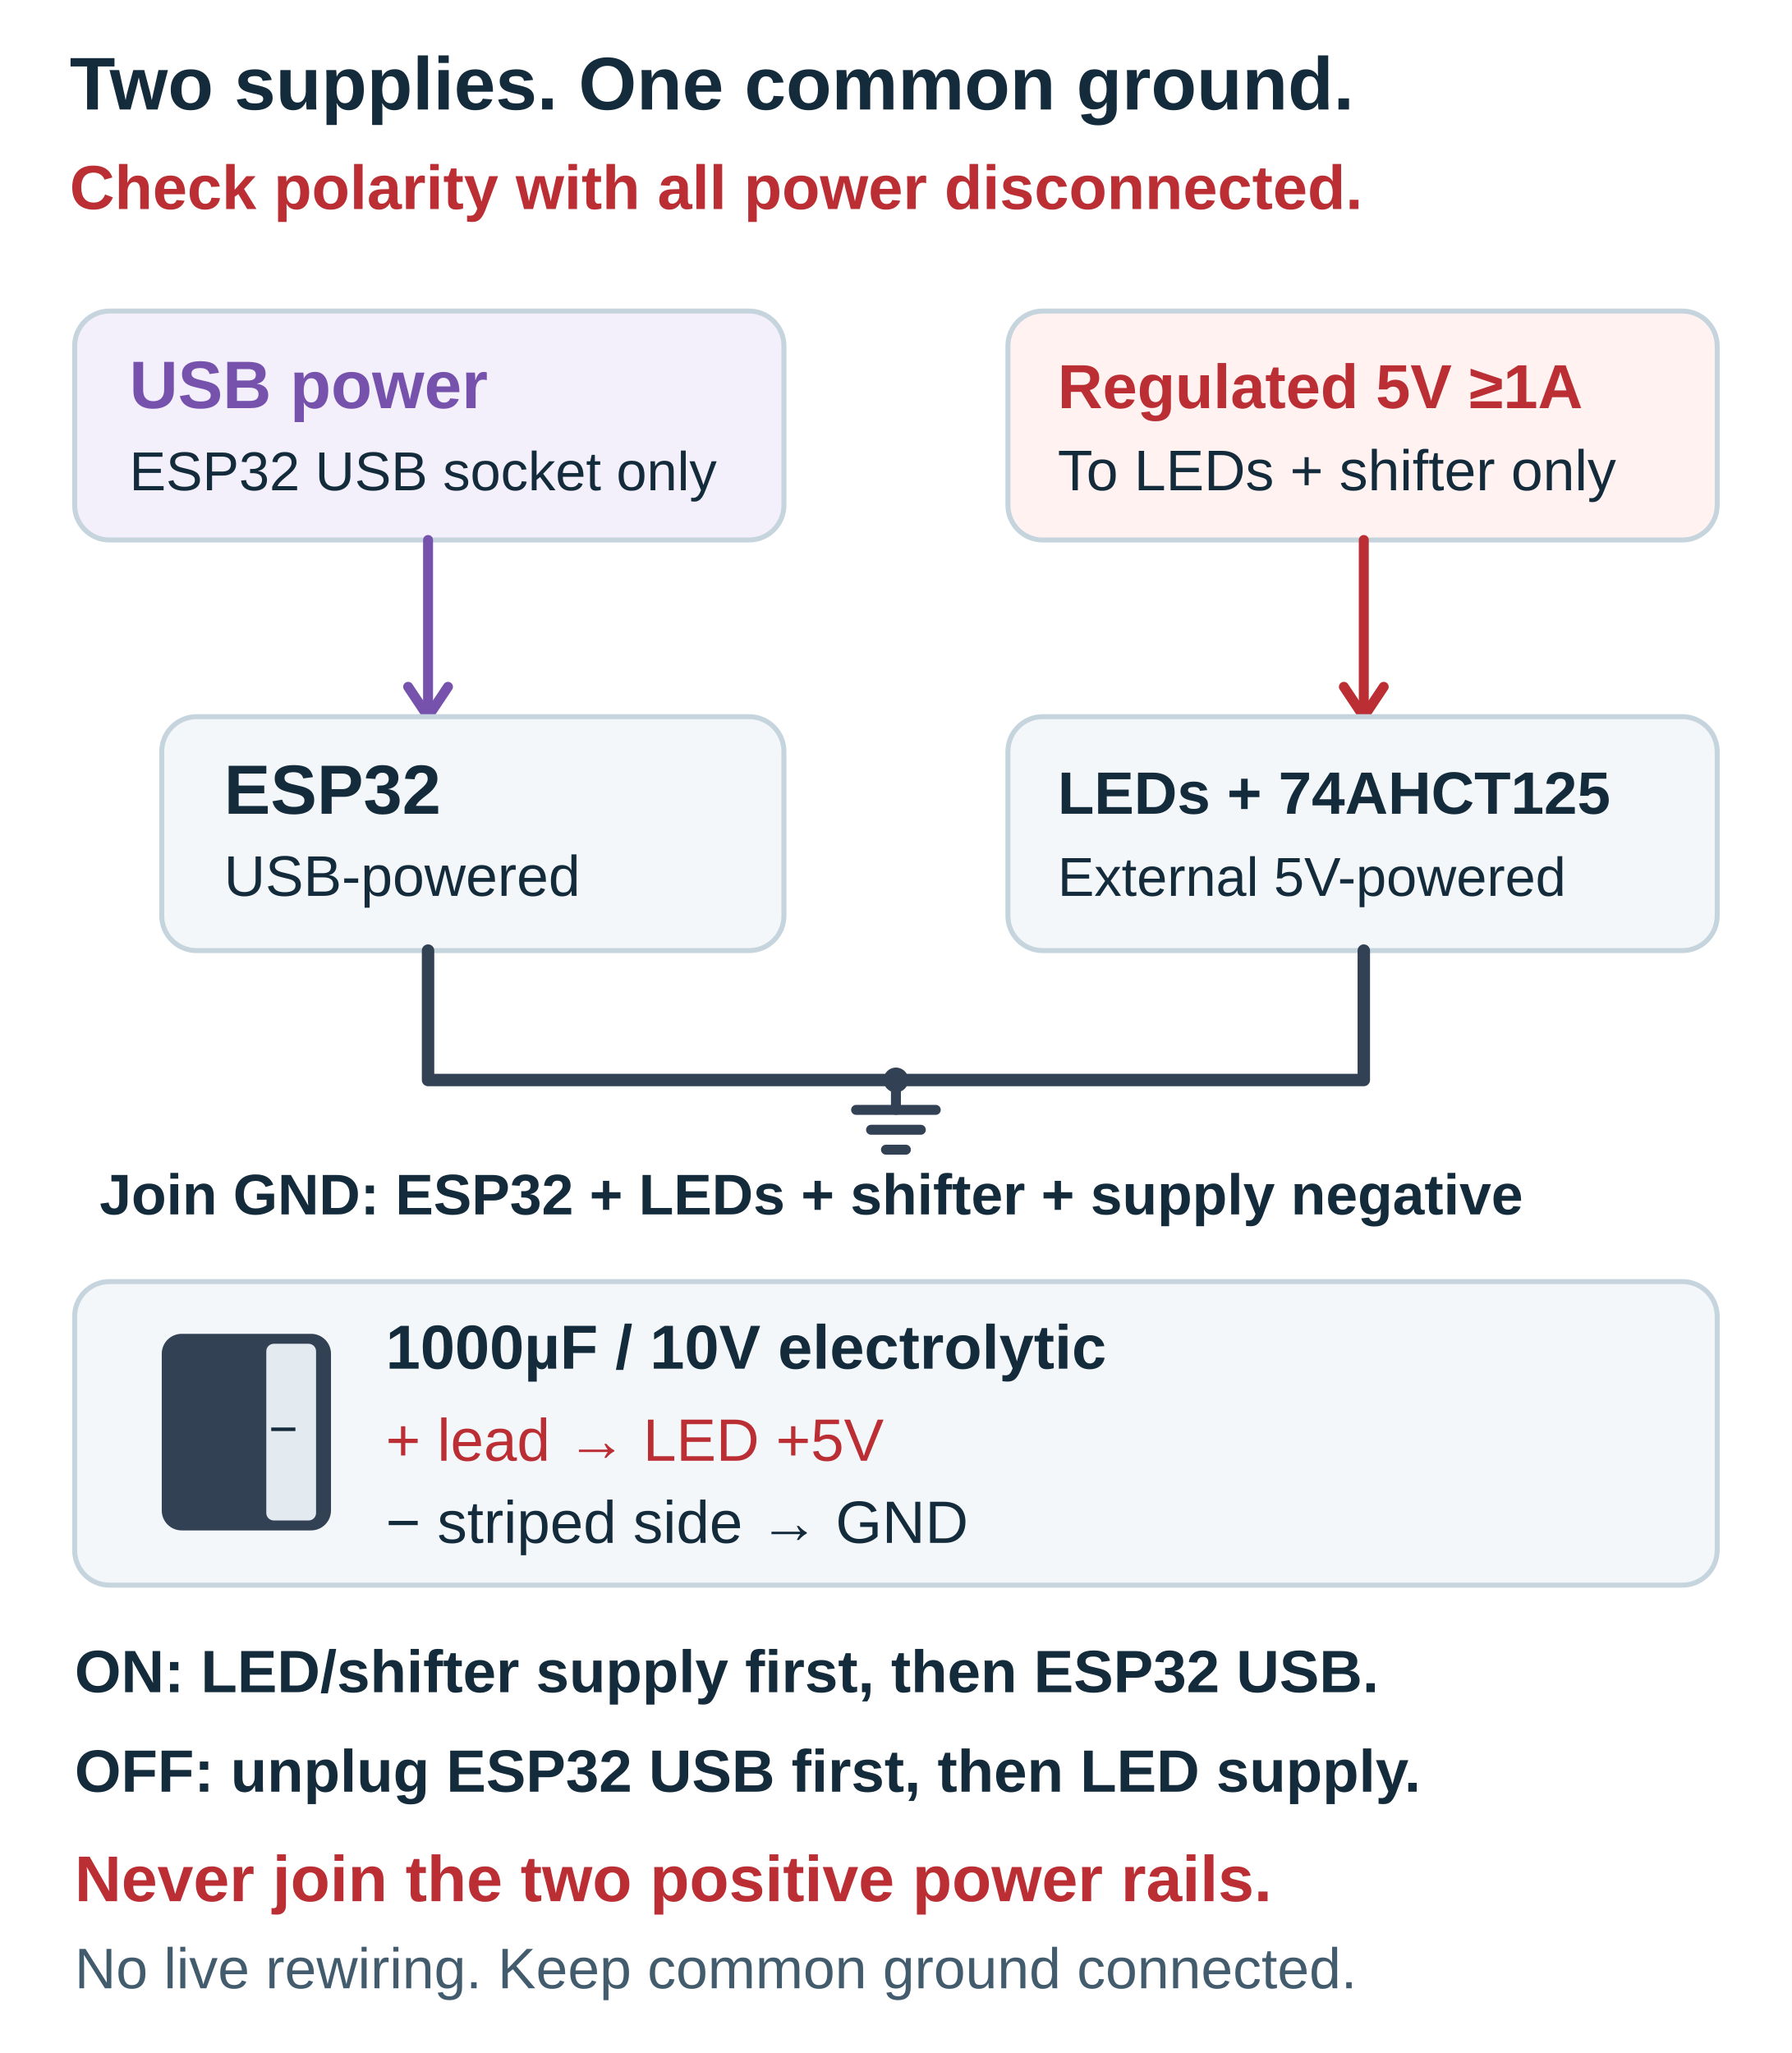
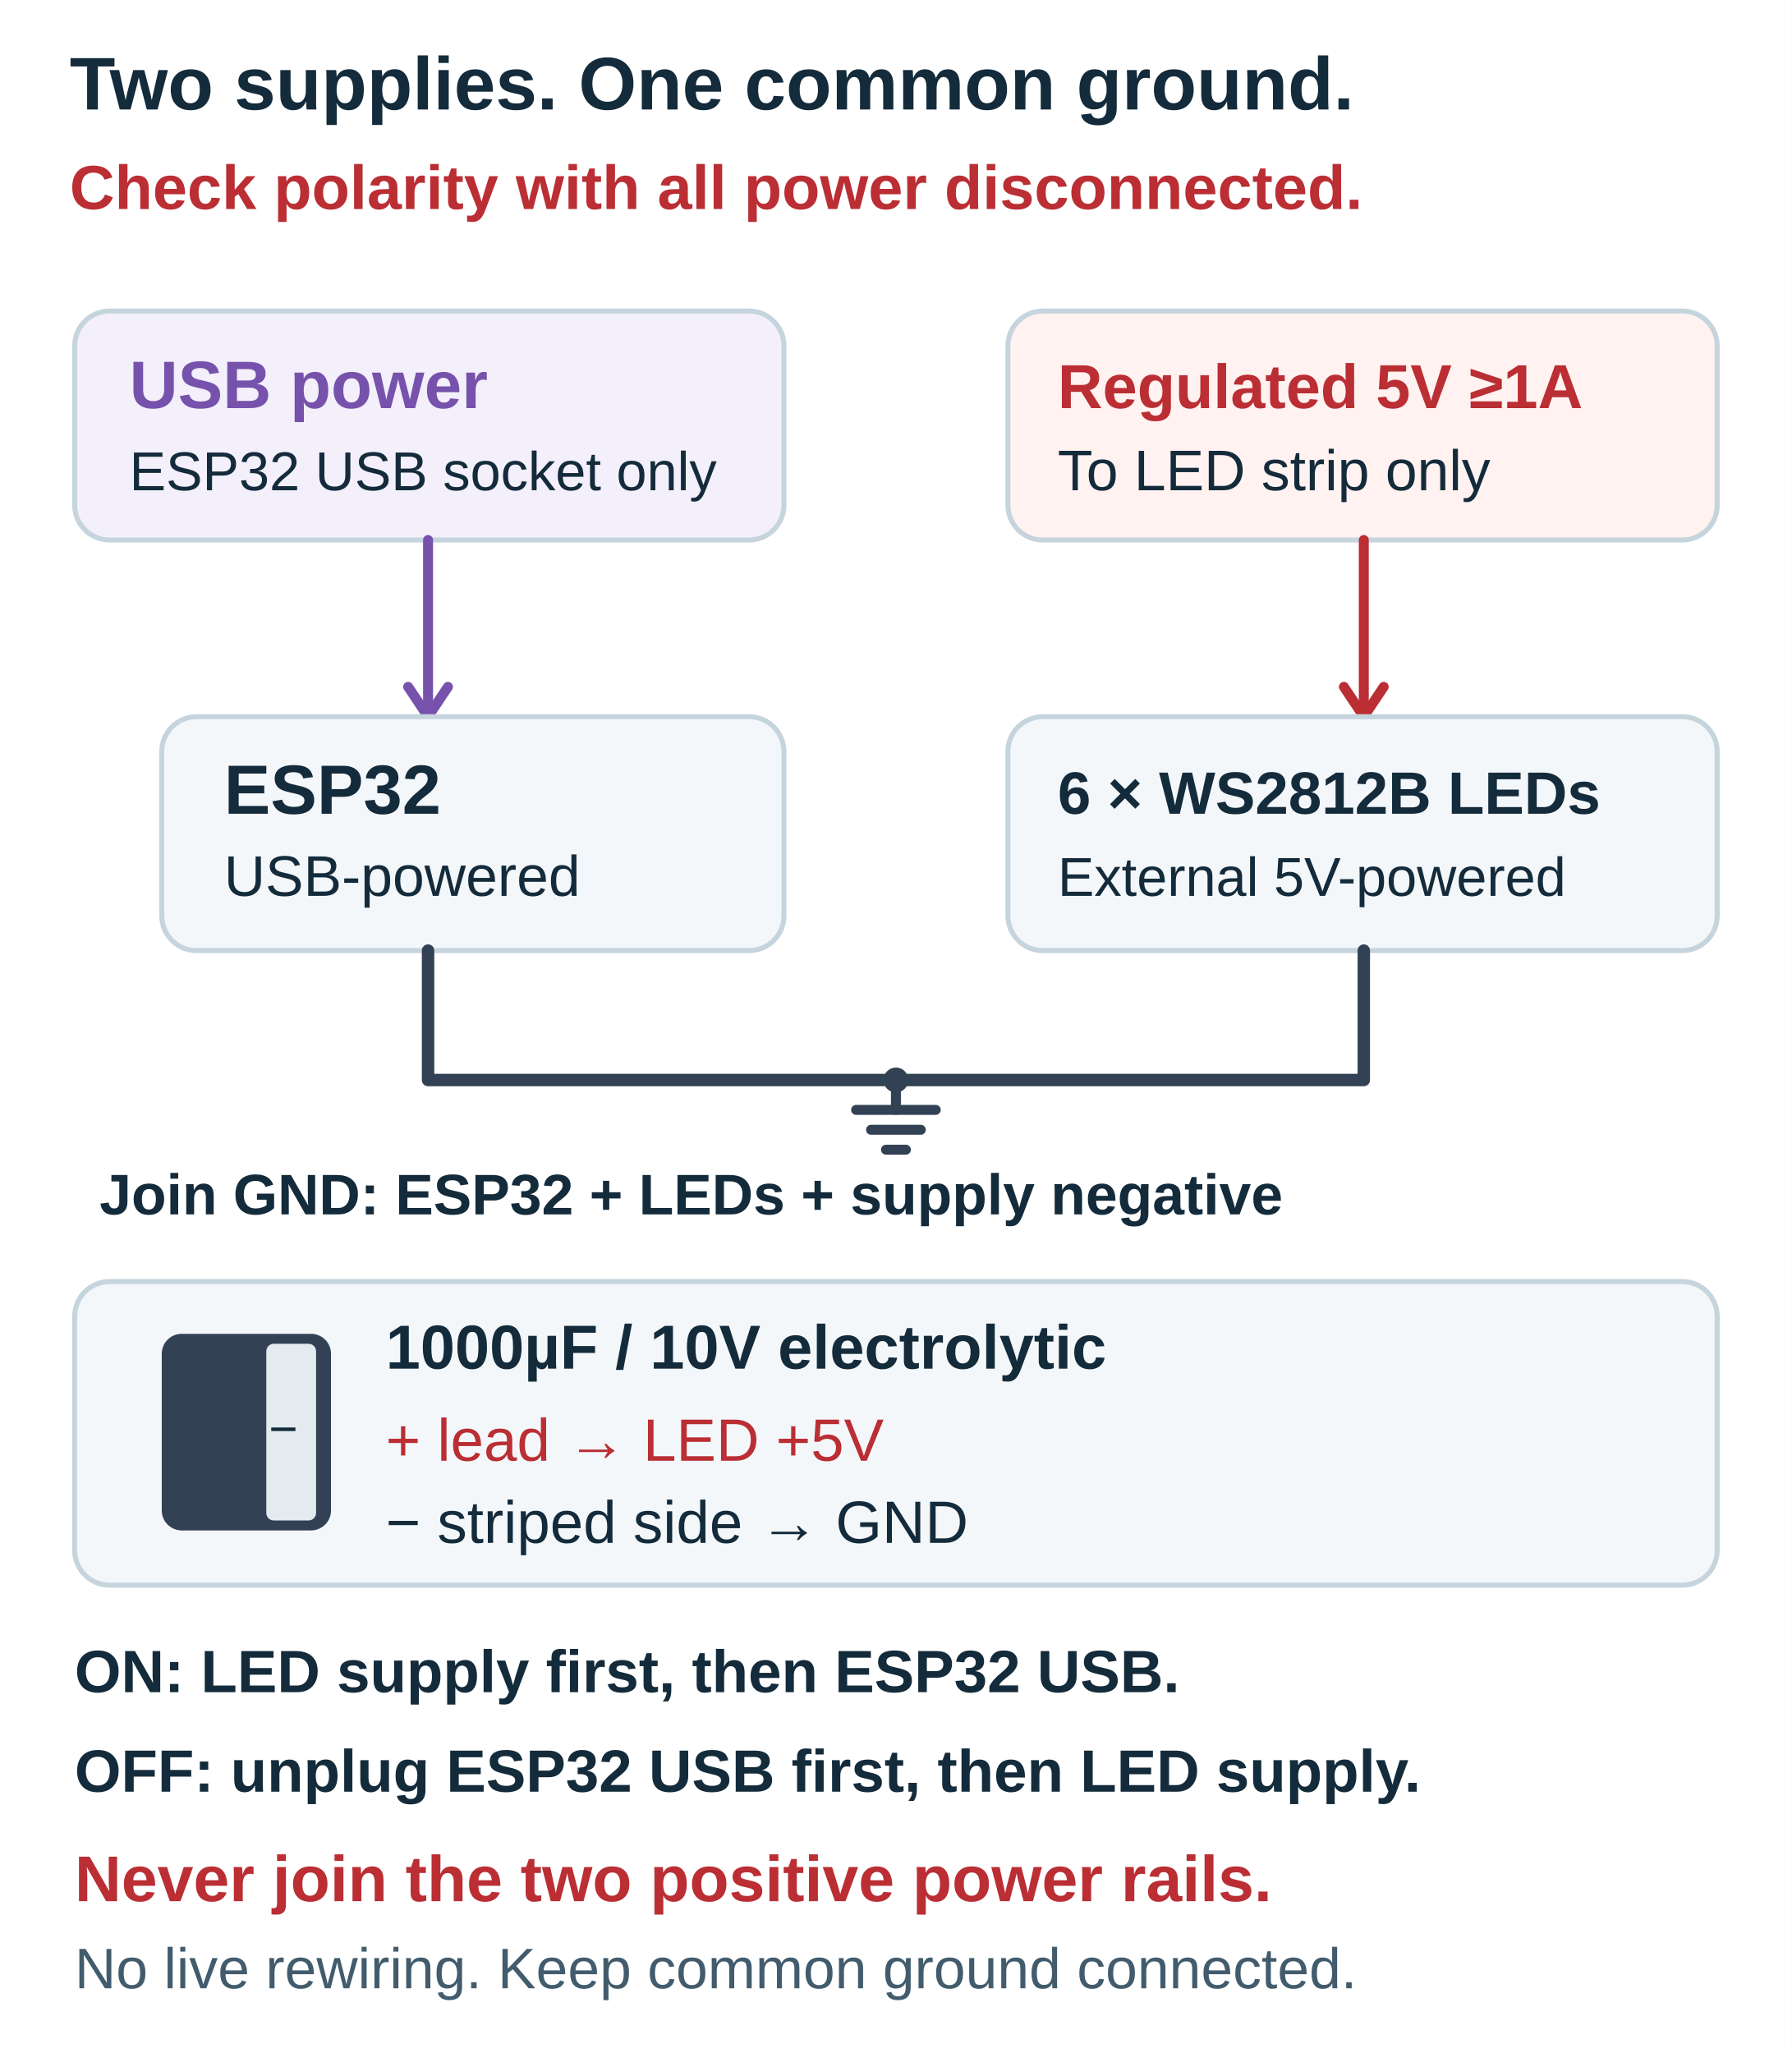
<svg xmlns="http://www.w3.org/2000/svg" width="720" height="825" viewBox="0 0 720 825" role="img" aria-labelledby="title desc">
  <style>text{font-family:Arial,Helvetica,sans-serif}path,line,rect,circle{stroke-linecap:round;stroke-linejoin:round}</style>
  <rect width="720" height="825" fill="#ffffff" />
  <text x="28" y="44" font-size="30" fill="#142b3b" font-weight="700" text-anchor="start">Two supplies. One common ground.</text>
  <text x="28" y="84" font-size="25" fill="#ba2e34" font-weight="700" text-anchor="start">Check polarity with all power disconnected.</text>
  <rect x="30" y="125" width="285" height="92" rx="14" fill="#f3effb" stroke="#c5d4dd" stroke-width="2" />
  <text x="52" y="164" font-size="27" fill="#7652ac" font-weight="700" text-anchor="start">USB power</text>
  <text x="52" y="197" font-size="22" fill="#142b3b" font-weight="400" text-anchor="start">ESP32 USB socket only</text>
  <rect x="405" y="125" width="285" height="92" rx="14" fill="#fff2f0" stroke="#c5d4dd" stroke-width="2" />
  <text x="425" y="164" font-size="25" fill="#ba2e34" font-weight="700" text-anchor="start">Regulated 5V ≥1A</text>
-   <text x="425" y="197" font-size="23" fill="#142b3b" font-weight="400" text-anchor="start">To LEDs + shifter only</text>
+   <text x="425" y="197" font-size="23" fill="#142b3b" font-weight="400" text-anchor="start">To LED strip only</text>
  <path d="M 172,217 L 172,288" fill="none" stroke="#7652ac" stroke-width="4" />
  <path d="M 164,276 L 172,288 L 180,276" fill="none" stroke="#7652ac" stroke-width="4" />
  <path d="M 548,217 L 548,288" fill="none" stroke="#ba2e34" stroke-width="4" />
  <path d="M 540,276 L 548,288 L 556,276" fill="none" stroke="#ba2e34" stroke-width="4" />
  <rect x="65" y="288" width="250" height="94" rx="14" fill="#f3f7fa" stroke="#c5d4dd" stroke-width="2" />
  <text x="90" y="327" font-size="28" fill="#142b3b" font-weight="700" text-anchor="start">ESP32</text>
  <text x="90" y="360" font-size="23" fill="#142b3b" font-weight="400" text-anchor="start">USB-powered</text>
  <rect x="405" y="288" width="285" height="94" rx="14" fill="#f3f7fa" stroke="#c5d4dd" stroke-width="2" />
-   <text x="425" y="327" font-size="24" fill="#142b3b" font-weight="700" text-anchor="start">LEDs + 74AHCT125</text>
+   <text x="425" y="327" font-size="24" fill="#142b3b" font-weight="700" text-anchor="start">6 × WS2812B LEDs</text>
  <text x="425" y="360" font-size="22" fill="#142b3b" font-weight="400" text-anchor="start">External 5V-powered</text>
  <path d="M 172,382 L 172,434 L 548,434 L 548,382" fill="none" stroke="#334155" stroke-width="5" />
  <circle cx="360" cy="434" r="5" fill="#334155" />
  <path d="M 360,434 L 360,446" fill="none" stroke="#334155" stroke-width="4" />
  <path d="M 344,446 L 376,446" fill="none" stroke="#334155" stroke-width="4" />
  <path d="M 350,454 L 370,454" fill="none" stroke="#334155" stroke-width="4" />
  <path d="M 356,462 L 364,462" fill="none" stroke="#334155" stroke-width="4" />
-   <text x="40" y="488" font-size="23" fill="#142b3b" font-weight="700" text-anchor="start">Join GND: ESP32 + LEDs + shifter + supply negative</text>
+   <text x="40" y="488" font-size="23" fill="#142b3b" font-weight="700" text-anchor="start">Join GND: ESP32 + LEDs + supply negative</text>
  <rect x="30" y="515" width="660" height="122" rx="14" fill="#f3f7fa" stroke="#c5d4dd" stroke-width="2" />
  <rect x="66" y="537" width="66" height="77" rx="7" fill="#334155" stroke="#334155" stroke-width="2" />
  <rect x="108" y="541" width="18" height="69" rx="2" fill="#e3eaf0" stroke="#e3eaf0" stroke-width="2" />
  <text x="108" y="581" font-size="20" fill="#142b3b" font-weight="400" text-anchor="start">−</text>
  <text x="155" y="550" font-size="25" fill="#142b3b" font-weight="700" text-anchor="start">1000µF / 10V electrolytic</text>
  <text x="155" y="587" font-size="24" fill="#ba2e34" font-weight="400" text-anchor="start">+ lead → LED +5V</text>
  <text x="155" y="620" font-size="24" fill="#142b3b" font-weight="400" text-anchor="start">− striped side → GND</text>
-   <text x="30" y="680" font-size="24" fill="#142b3b" font-weight="700" text-anchor="start">ON: LED/shifter supply first, then ESP32 USB.</text>
+   <text x="30" y="680" font-size="24" fill="#142b3b" font-weight="700" text-anchor="start">ON: LED supply first, then ESP32 USB.</text>
  <text x="30" y="720" font-size="24" fill="#142b3b" font-weight="700" text-anchor="start">OFF: unplug ESP32 USB first, then LED supply.</text>
  <text x="30" y="764" font-size="26" fill="#ba2e34" font-weight="700" text-anchor="start">Never join the two positive power rails.</text>
  <text x="30" y="799" font-size="23" fill="#425c6d" font-weight="400" text-anchor="start">No live rewiring. Keep common ground connected.</text>
</svg>
